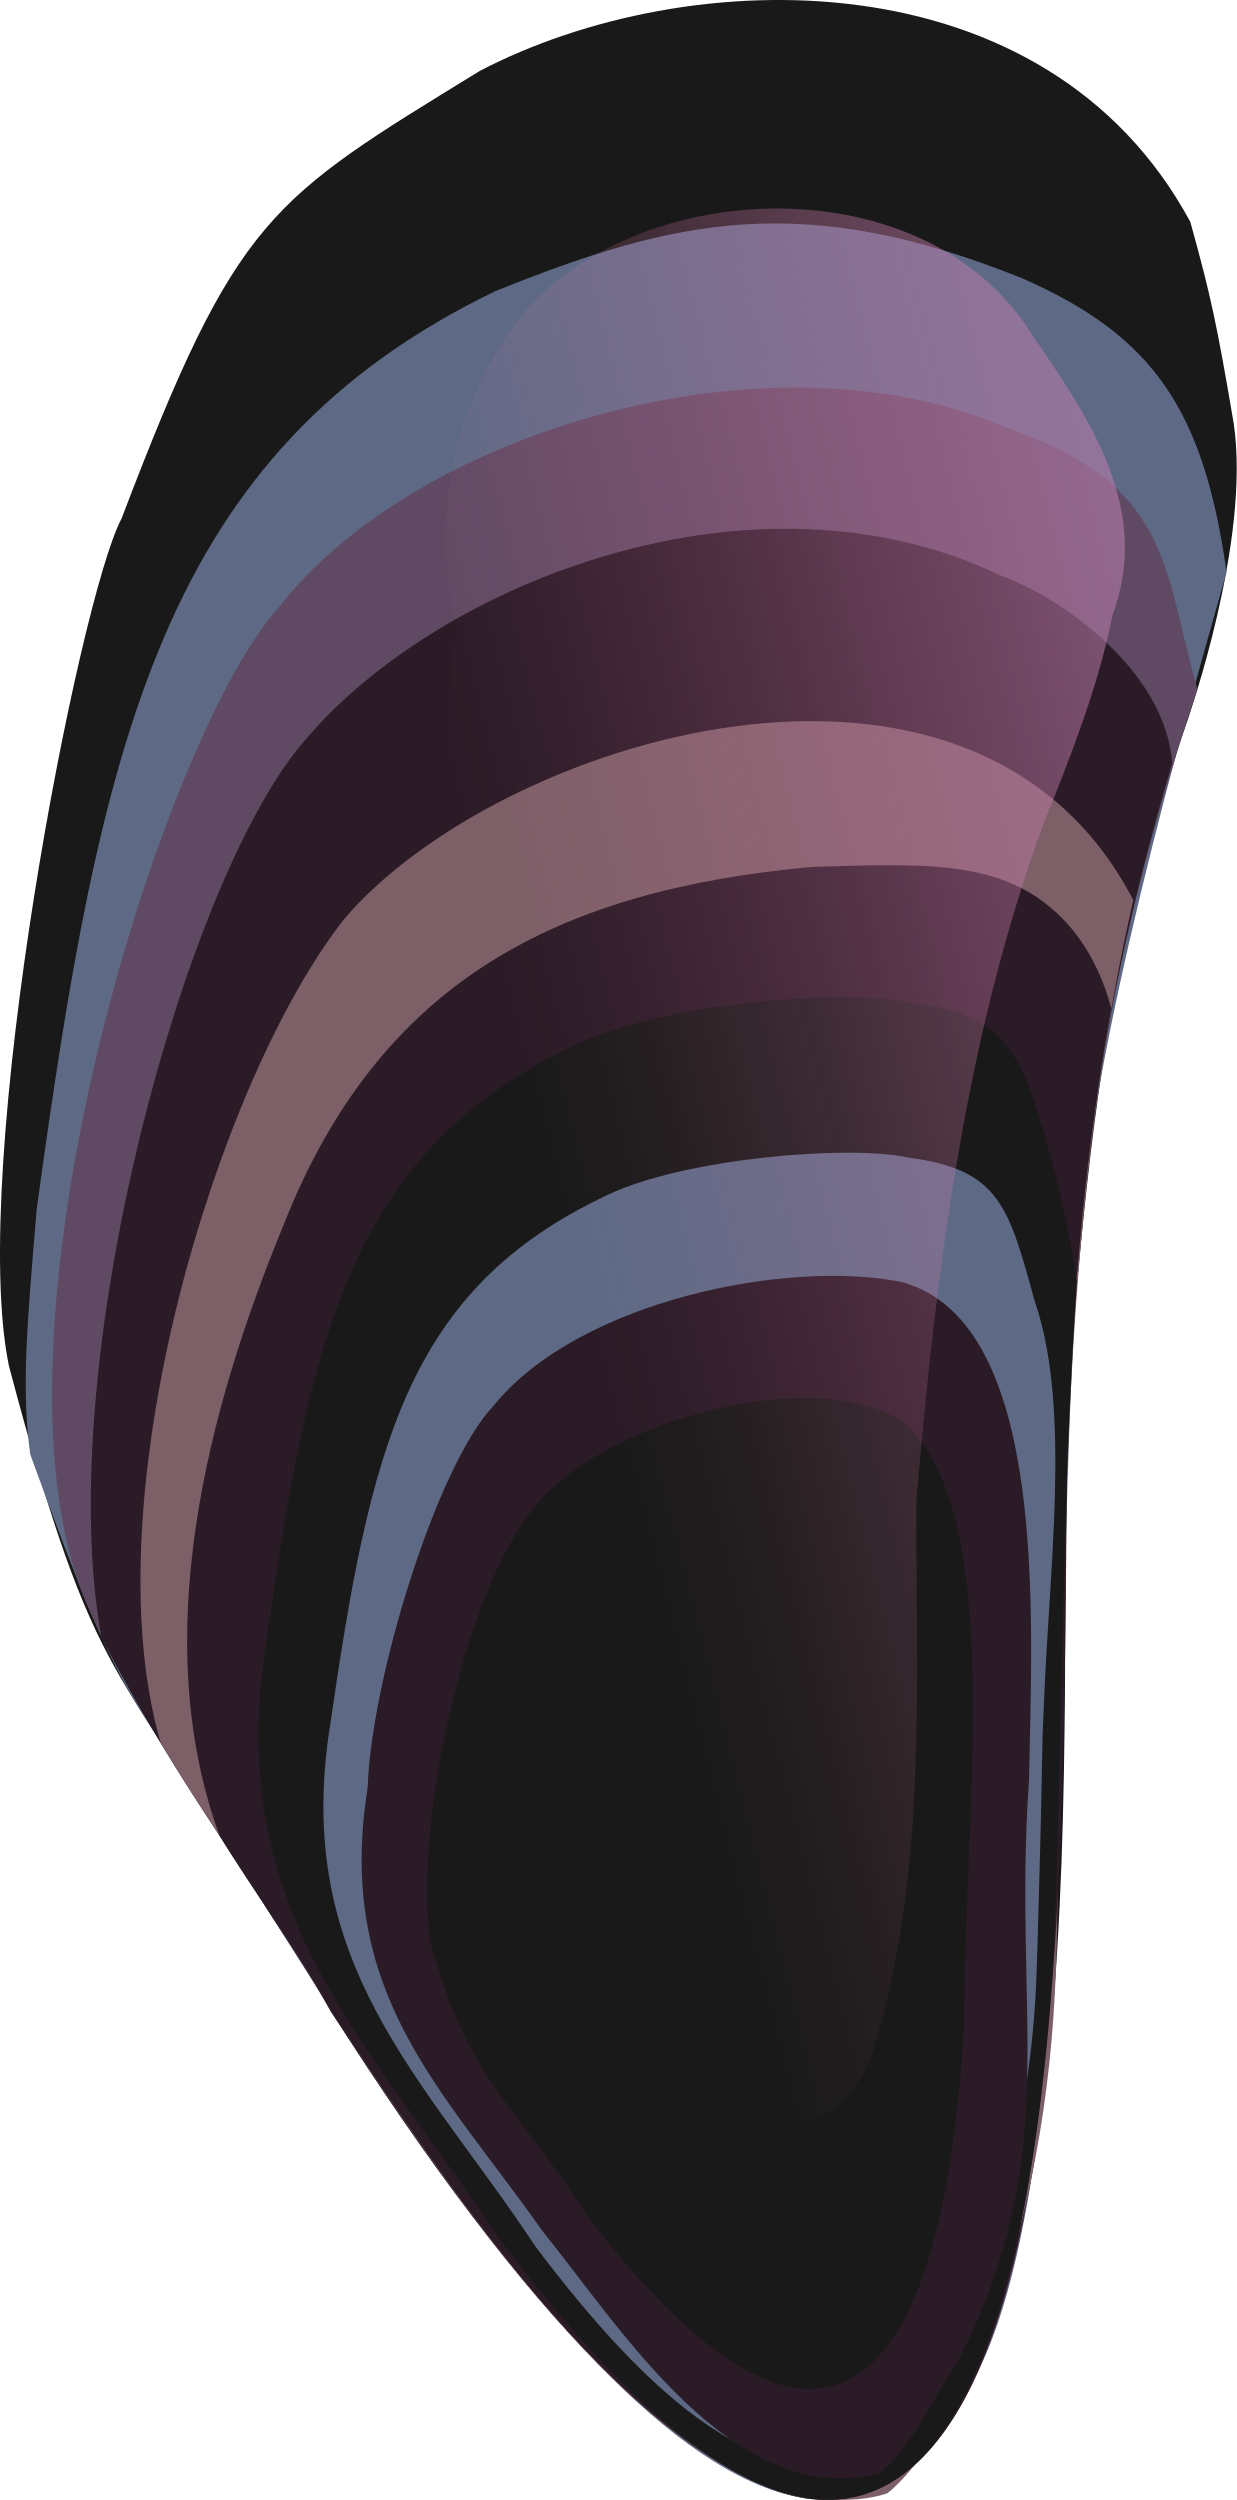
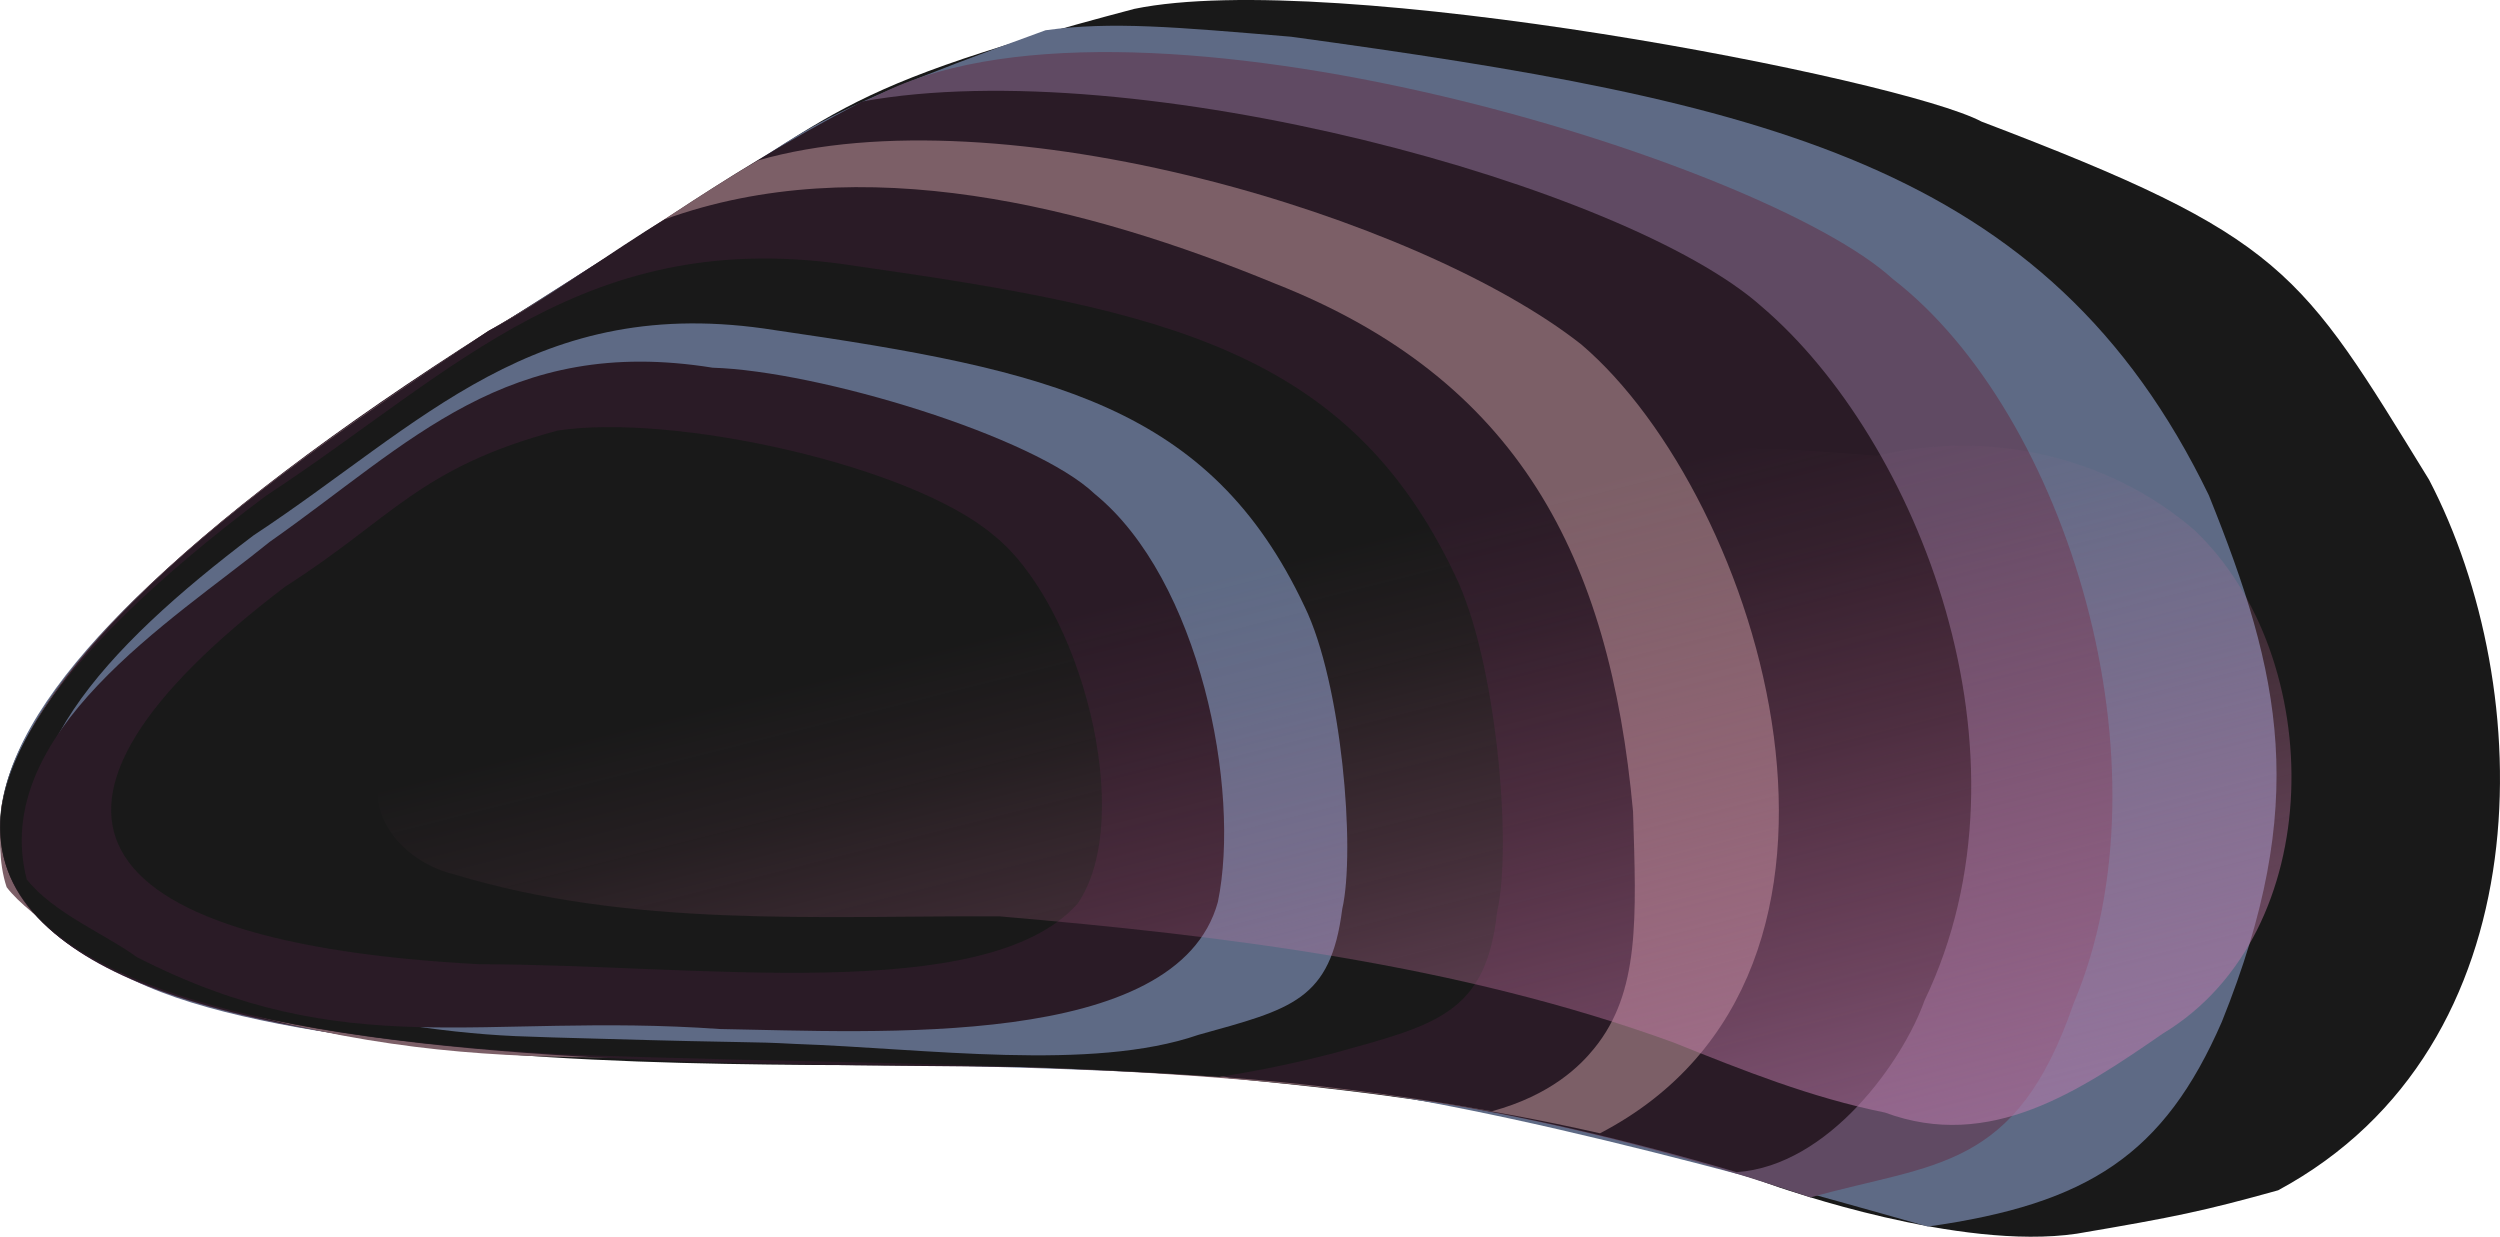
- <svg xmlns="http://www.w3.org/2000/svg" id="pizza" viewBox="0 0 190.94 385.977">
+ <svg xmlns="http://www.w3.org/2000/svg" id="pizza" viewBox="0 0 385.977 190.94">
  <defs>
-     <linearGradient id="linear-gradient" x1="1028.756" y1="1879.335" x2="875.505" y2="1918.043" gradientTransform="translate(-408.4531 -866.769)" gradientUnits="userSpaceOnUse">
+     <linearGradient id="linear-gradient" x1="1028.756" y1="-119.335" x2="875.505" y2="-158.042" gradientTransform="matrix(0, 1, 1, 0, 639.2072, 171.7846)" gradientUnits="userSpaceOnUse">
      <stop offset="0" stop-color="#8e7aa9" />
      <stop offset="0.182" stop-color="#a57aa9" stop-opacity="0.762" />
      <stop offset="0.458" stop-color="#c47aa9" stop-opacity="0.437" />
      <stop offset="0.697" stop-color="#da7aa9" stop-opacity="0.199" />
      <stop offset="0.885" stop-color="#e87aa9" stop-opacity="0.054" />
      <stop offset="1" stop-color="#ed7aa9" stop-opacity="0" />
    </linearGradient>
  </defs>
  <g id="shell_closed">
-     <path d="M382,1074.2c-6.3-30.6,10.8-118.4,17.4-130.8,17.9-47,22.8-49.1,55.3-69.1,32.2-16.8,87.4-18,109.7,23.3,3.2,11.5,4.1,15.8,6.7,31.1,2.7,18.2-7.1,45.6-7.1,45.8-11.7,32.7-14.8,63.5-16.9,85-6.1,37.5,7.2,145.5-24,182.7-29.6,33.1-84.9-58.4-101.3-84.3C398.7,1119.2,395.5,1125.3,382,1074.2Z" transform="translate(-380.63 -863.3496)" style="fill:#191919" />
-     <path d="M531,1230.5c10.8-18.9,12.5-67.8,12.5-67.8,1.1-29.4,1.8-85.9,3.6-103.2.4-26.3,13-73.1,22.9-107.8-3.5-24.9-11.2-36.5-31.6-45.4-33.8-13.6-53.5-9.2-81.3,2-51.5,24.9-60.9,69.5-70.8,141.7-1.5,17.9-2.4,27.7-1,37.9,15.8,43.5,14.1,33.1,36.5,70.1C441.2,1188.2,502.2,1291,531,1230.5Z" transform="translate(-380.63 -863.3496)" style="fill:#5e6a85" />
-     <path d="M565.5,969.8c-5.4-19.2-4-31.7-29.9-40.6-36.8-15.6-91.2,1.1-111.9,27.9-18.3,20-47.8,115.8-29,155.4,7.7,16.6,19.4,33,27.1,45.5,8.2,13,10.7,13.5,10.1,16,58.9,92.9,105.7,110.8,111.6-11.3C547,1085.3,540.9,1043,565.5,969.8Z" transform="translate(-380.63 -863.3496)" style="fill:#604a63" />
-     <path d="M431.8,1174c59.2,93.2,105.7,110.7,111.6-11.3,3.3-73.3-2.1-113,18.2-181.5-1-14.3-17.2-25.7-26.5-29-38.1-18.3-86.7,1.2-107.1,25.1-18.7,20.9-39.4,96.7-31.7,138.9C408.7,1140.1,418.9,1151.8,431.8,1174Z" transform="translate(-380.63 -863.3496)" style="fill:#2a1b26" />
-     <path d="M431.8,1174c15.2,23,45.1,69.3,73.3,75.1,4.1.3,8.6.5,12.5-.8,4.8-3.6,11.7-15.2,13.4-17.8,18.5-50.9,10.6-76.8,13.8-116.5.7-38.2,2.4-74.8,10.8-111.7-24.8-47.7-98.2-24.8-121.8,2.9-19.7,25-39.2,89.6-28.4,127.1C412.8,1145,423.9,1160.1,431.8,1174Z" transform="translate(-380.63 -863.3496)" style="fill:#7c5f67" />
-     <path d="M505.1,1249c51.5,7.8,36.1-160.1,41.9-189.5.8-10.4,2.3-24.2,5.2-40.5-2.5-9.2-7.1-13.7-9.7-15.8-8.7-7.1-20.2-6.5-36.6-6-39.3,3.6-66.7,17.7-81.5,55.3-11.9,28.9-20.9,63.9-9.9,94.2,4.6,7.7,13.2,19.5,17.2,27.2C447.3,1197.1,476.8,1243.2,505.1,1249Z" transform="translate(-380.63 -863.3496)" style="fill:#2a1b26" />
-     <path d="M543.4,1162.7c1.4-36.4,1.1-66.5,3.5-101.6a181.395,181.395,0,0,0-3.7-17.8c-4.3-15.4-5.9-23.4-21.7-25.1-10.3-2.4-39.1.1-52.1,6.5-34.6,16.4-40.9,44.6-47.7,92.5-6.6,41.6,16.3,61.8,35.5,91.1C509.2,1277.7,538.2,1256.7,543.4,1162.7Z" transform="translate(-380.63 -863.3496)" style="fill:#191919" />
-     <path d="M540.6,1169.7c.1-2.3.3-8.6.4-12.9.7-24.3.4-22.8.8-30.2.7-20.2,4.3-45.8-1.4-62.3-4-14.4-5.3-20.4-19.4-22.2-9.2-2.1-35,.1-46.7,5.8-31,14.6-36.5,39.1-42.7,81.8-5.9,37,14.5,54.4,31.7,80.5,17.4,23,35.8,40.3,55.2,32.1,1.4-1.4,1.5-3.1,2-5,1.2-4.1,3.6-6.2,5-8C531.3,1221.9,539.5,1194.4,540.6,1169.7Z" transform="translate(-380.63 -863.3496)" style="fill:#5e6a85" />
-     <path d="M539.5,1138.2c.4-24.1,3.3-70.6-19.6-76.9-17.4-3.6-49.8,2.8-63,19-8.9,9.3-19,42.6-19.5,59-5.1,31.8,11.6,46.6,26.9,68.4,12.1,14.9,29.5,43.3,52.1,37.5,5.2-4.1,8.6-12.4,12-17C545,1195.7,536.9,1175.2,539.5,1138.2Z" transform="translate(-380.63 -863.3496)" style="fill:#2a1b26" />
-     <path d="M529.5,1175.3c0-33.3,6.5-78.1-9.3-92.3-13.2-9.2-46.3-.5-57,13-10.8,12.8-18.8,49.4-16.1,67.2,5.7,21.4,13.6,25.6,24.1,42.1C505.5,1250.4,526.2,1237.6,529.5,1175.3Z" transform="translate(-380.63 -863.3496)" style="fill:#191919" />
-     <path d="M552.4,958.3c-2.3,11.4-6.5,21.9-10.8,32.6-12.1,33.2-16.5,69.2-19.5,104.2-.1,28.3,1.8,56.8-6.5,84.2-2.2,9.1-12.3,16.4-20.3,8.1-15.4-22-9.3-52.7-14.8-78.2-8.7-37.4-27.5-71-28.5-110-3.4-13.3-2-26.3-1-39.6-4.1-17-.1-35.7,11.5-49.1,19.6-20.6,62.2-20.8,77.7,4.9C549.1,928.3,558.4,942.1,552.4,958.3Z" transform="translate(-380.63 -863.3496)" style="fill:url(#linear-gradient)" />
+     <path d="M458.238,962.238c30.6-6.3,118.4,10.8,130.8,17.4,47,17.9,49.1,22.8,69.1,55.3,16.8,32.2,18,87.4-23.3,109.7-11.5,3.2-15.8,4.1-31.1,6.7-18.2,2.7-45.6-7.1-45.8-7.1-32.7-11.7-63.5-14.8-85-16.9-37.5-6.1-145.5,7.2-182.7-24-33.1-29.6,58.4-84.9,84.3-101.3C413.238,978.938,407.138,975.738,458.238,962.238Z" transform="translate(-283.1119 -960.8677)" style="fill:#191919" />
+     <path d="M301.938,1111.238c18.9,10.8,67.8,12.5,67.8,12.5,29.4,1.1,85.9,1.8,103.2,3.6,26.3.4,73.1,13,107.8,22.9,24.9-3.5,36.5-11.2,45.4-31.6,13.6-33.8,9.2-53.5-2-81.3-24.9-51.5-69.5-60.9-141.7-70.8-17.9-1.5-27.7-2.4-37.9-1-43.5,15.8-33.1,14.1-70.1,36.5C344.238,1021.438,241.438,1082.438,301.938,1111.238Z" transform="translate(-283.1119 -960.8677)" style="fill:#5e6a85" />
+     <path d="M562.638,1145.738c19.2-5.4,31.7-4,40.6-29.9,15.6-36.8-1.1-91.2-27.9-111.9-20-18.3-115.8-47.8-155.4-29-16.6,7.7-33,19.4-45.5,27.1-13,8.2-13.5,10.7-16,10.1-92.9,58.9-110.8,105.7,11.3,111.6C447.138,1127.238,489.438,1121.138,562.638,1145.738Z" transform="translate(-283.1119 -960.8677)" style="fill:#604a63" />
+     <path d="M358.438,1012.038c-93.2,59.2-110.7,105.7,11.3,111.6,73.3,3.3,113-2.1,181.5,18.2,14.3-1,25.7-17.2,29-26.5,18.3-38.1-1.2-86.7-25.1-107.1-20.9-18.7-96.7-39.4-138.9-31.7C392.338,988.938,380.638,999.138,358.438,1012.038Z" transform="translate(-283.1119 -960.8677)" style="fill:#2a1b26" />
+     <path d="M358.438,1012.038c-23,15.2-69.3,45.1-75.1,73.3-.3,4.1-.5,8.6.8,12.5,3.6,4.8,15.2,11.7,17.8,13.4,50.9,18.5,76.8,10.6,116.5,13.8,38.2.7,74.8,2.4,111.7,10.8,47.7-24.8,24.8-98.2-2.9-121.8-25-19.7-89.6-39.2-127.1-28.4C387.438,993.038,372.338,1004.138,358.438,1012.038Z" transform="translate(-283.1119 -960.8677)" style="fill:#7c5f67" />
+     <path d="M283.438,1085.338c-7.8,51.5,160.1,36.1,189.5,41.9,10.4.8,24.2,2.3,40.5,5.2,9.2-2.5,13.7-7.1,15.8-9.7,7.1-8.7,6.5-20.2,6-36.6-3.6-39.3-17.7-66.7-55.3-81.5-28.9-11.9-63.9-20.9-94.2-9.9-7.7,4.6-19.5,13.2-27.2,17.2C335.338,1027.538,289.238,1057.038,283.438,1085.338Z" transform="translate(-283.1119 -960.8677)" style="fill:#2a1b26" />
+     <path d="M369.738,1123.638c36.4,1.4,66.5,1.1,101.6,3.5a181.399,181.399,0,0,0,17.8-3.7c15.4-4.3,23.4-5.9,25.1-21.7,2.4-10.3-.1-39.1-6.5-52.1-16.4-34.6-44.6-40.9-92.5-47.7-41.6-6.6-61.8,16.3-91.1,35.5C254.738,1089.438,275.738,1118.438,369.738,1123.638Z" transform="translate(-283.1119 -960.8677)" style="fill:#191919" />
+     <path d="M362.738,1120.838c2.3.1,8.6.3,12.9.4,24.3.7,22.8.4,30.2.8,20.2.7,45.8,4.3,62.3-1.4,14.4-4,20.4-5.3,22.2-19.4,2.1-9.2-.1-35-5.8-46.7-14.6-31-39.1-36.5-81.8-42.7-37-5.9-54.4,14.5-80.5,31.7-23,17.4-40.3,35.8-32.1,55.2,1.4,1.4,3.1,1.5,5,2,4.1,1.2,6.2,3.6,8,5C310.538,1111.538,338.038,1119.738,362.738,1120.838Z" transform="translate(-283.1119 -960.8677)" style="fill:#5e6a85" />
+     <path d="M394.238,1119.738c24.1.4,70.6,3.3,76.9-19.6,3.6-17.4-2.8-49.8-19-63-9.3-8.9-42.6-19-59-19.5-31.8-5.1-46.6,11.6-68.4,26.9-14.9,12.1-43.3,29.5-37.5,52.1,4.1,5.2,12.4,8.6,17,12C336.738,1125.238,357.238,1117.138,394.238,1119.738Z" transform="translate(-283.1119 -960.8677)" style="fill:#2a1b26" />
+     <path d="M357.138,1109.738c33.3,0,78.1,6.5,92.3-9.3,9.2-13.2.5-46.3-13-57-12.8-10.8-49.4-18.8-67.2-16.1-21.4,5.7-25.6,13.6-42.1,24.1C282.038,1085.738,294.838,1106.438,357.138,1109.738Z" transform="translate(-283.1119 -960.8677)" style="fill:#191919" />
+     <path d="M574.138,1132.638c-11.4-2.3-21.9-6.5-32.6-10.8-33.2-12.1-69.2-16.5-104.2-19.5-28.3-.1-56.8,1.8-84.2-6.5-9.1-2.2-16.4-12.3-8.1-20.3,22-15.4,52.7-9.3,78.2-14.8,37.4-8.7,71-27.5,110-28.5,13.3-3.4,26.3-2,39.6-1,17-4.1,35.7-.1,49.1,11.5,20.6,19.6,20.8,62.2-4.9,77.7C604.138,1129.338,590.338,1138.638,574.138,1132.638Z" transform="translate(-283.1119 -960.8677)" style="fill:url(#linear-gradient)" />
  </g>
</svg>
